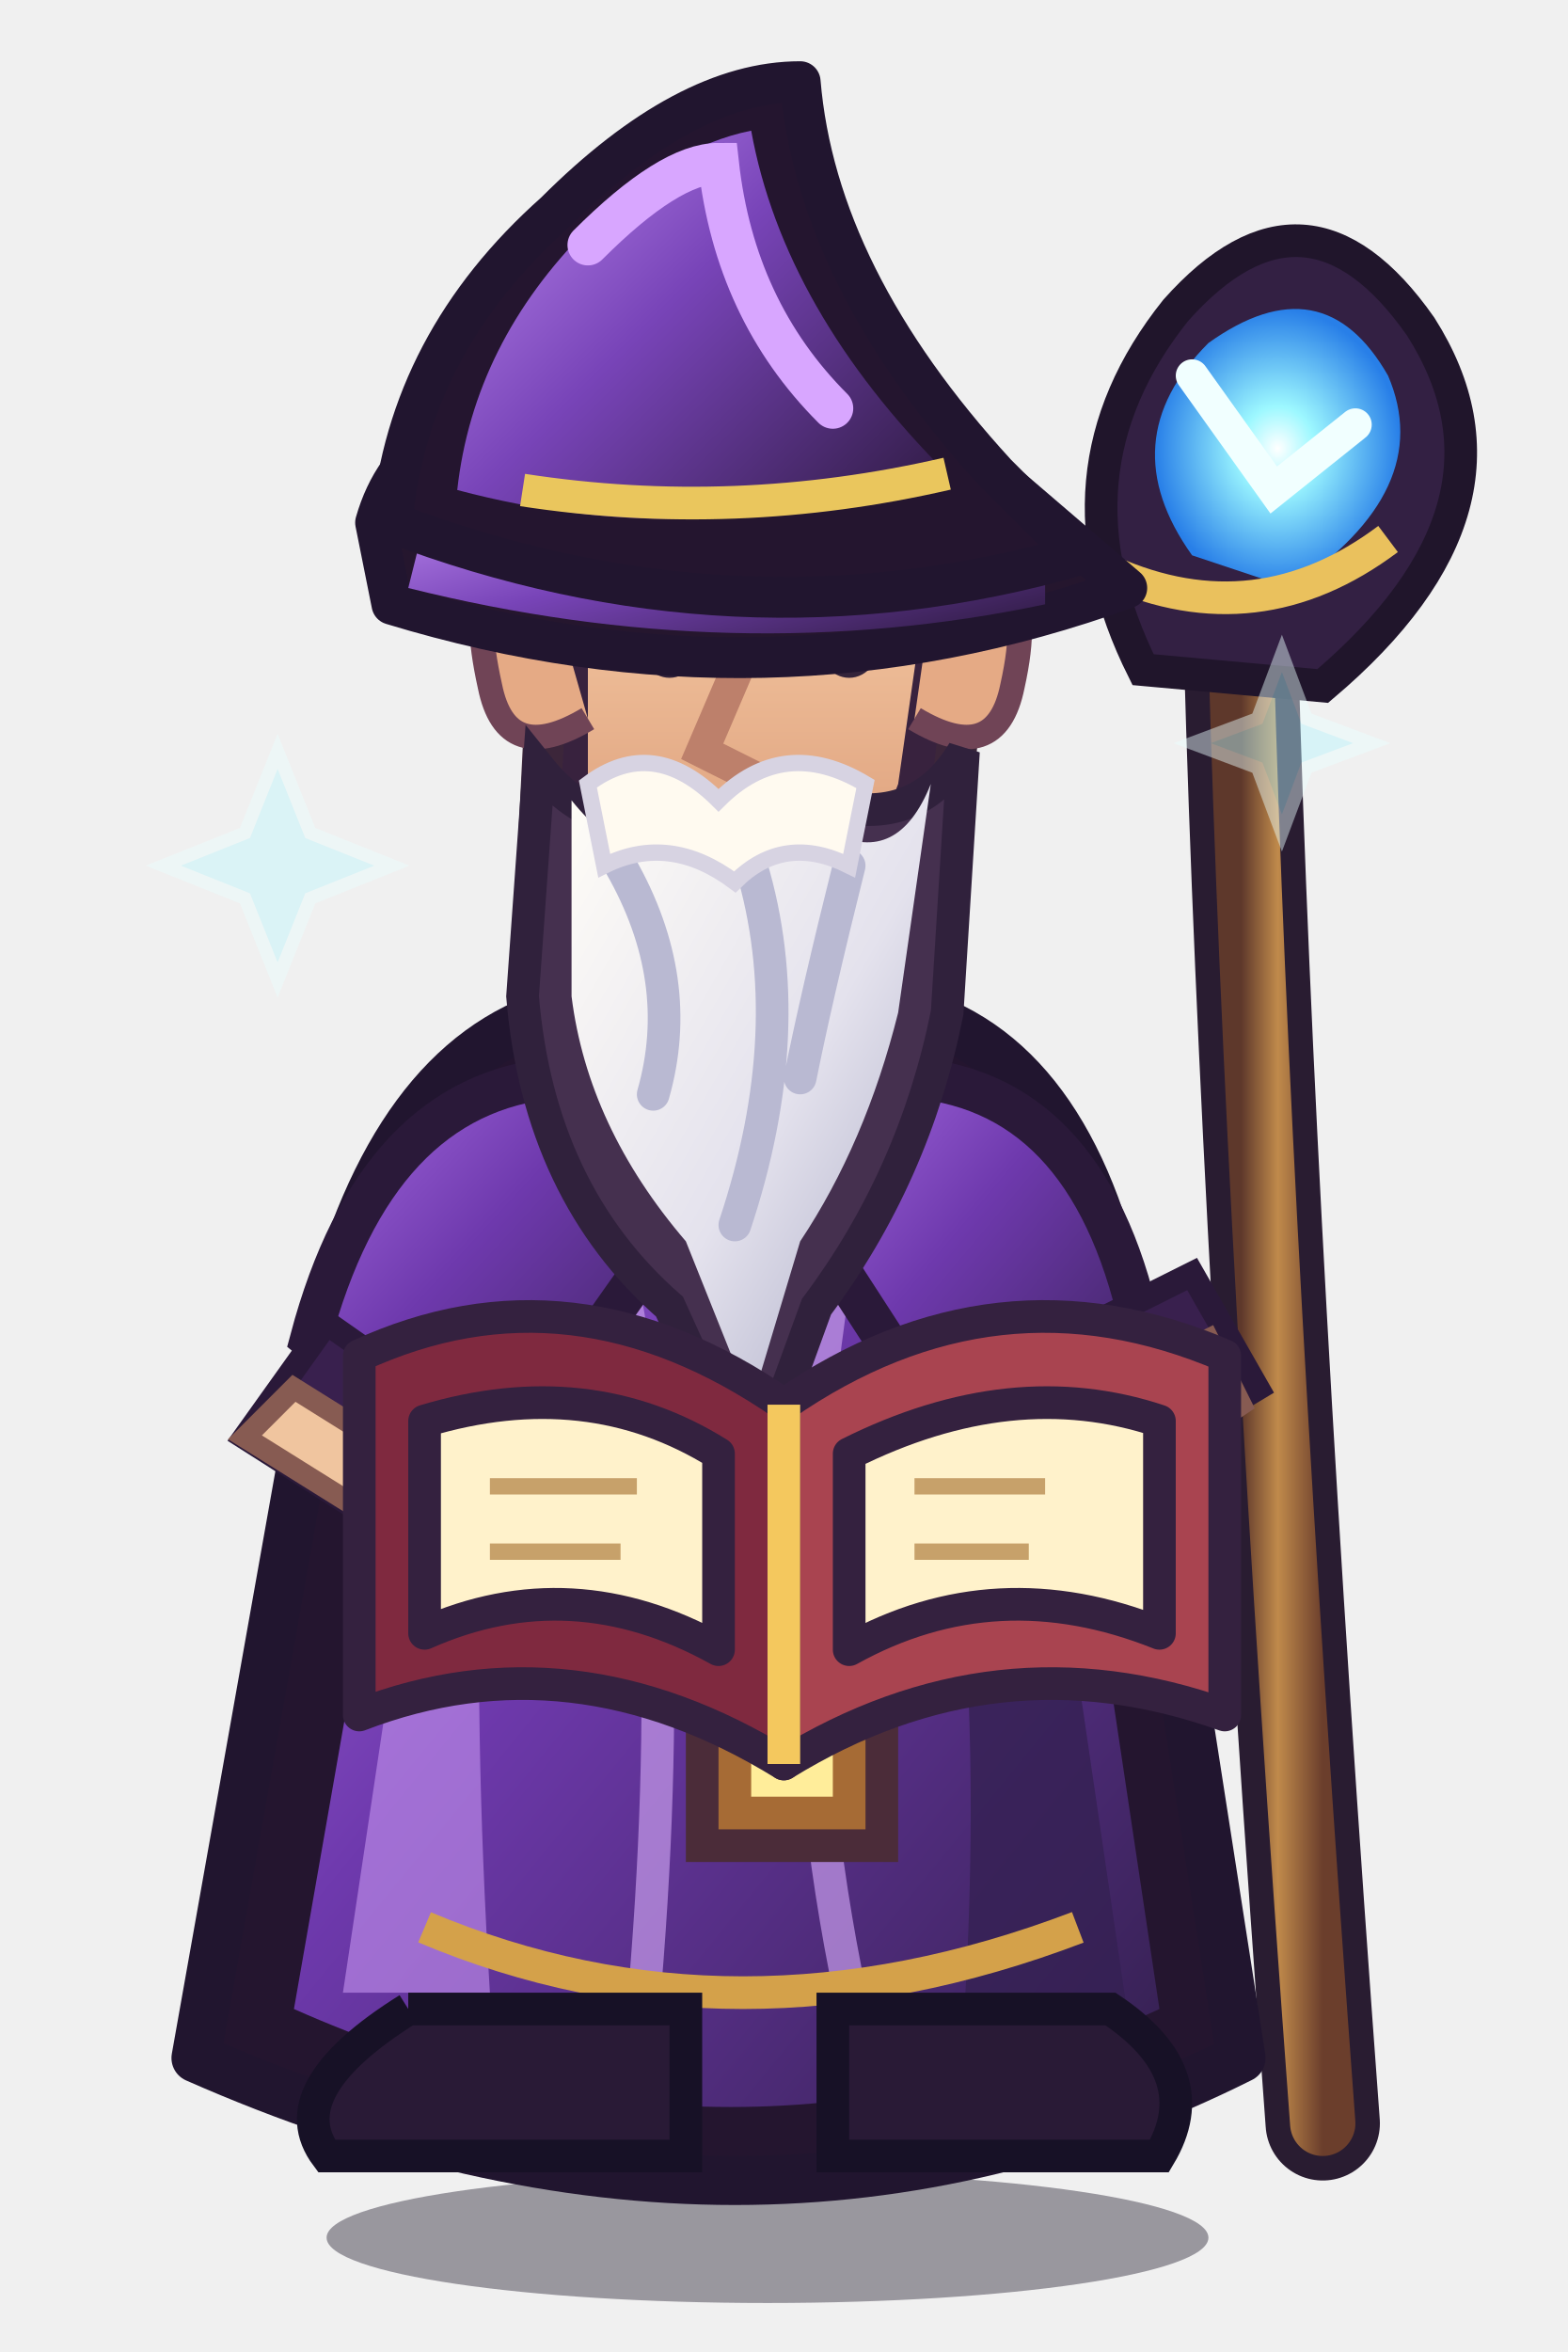
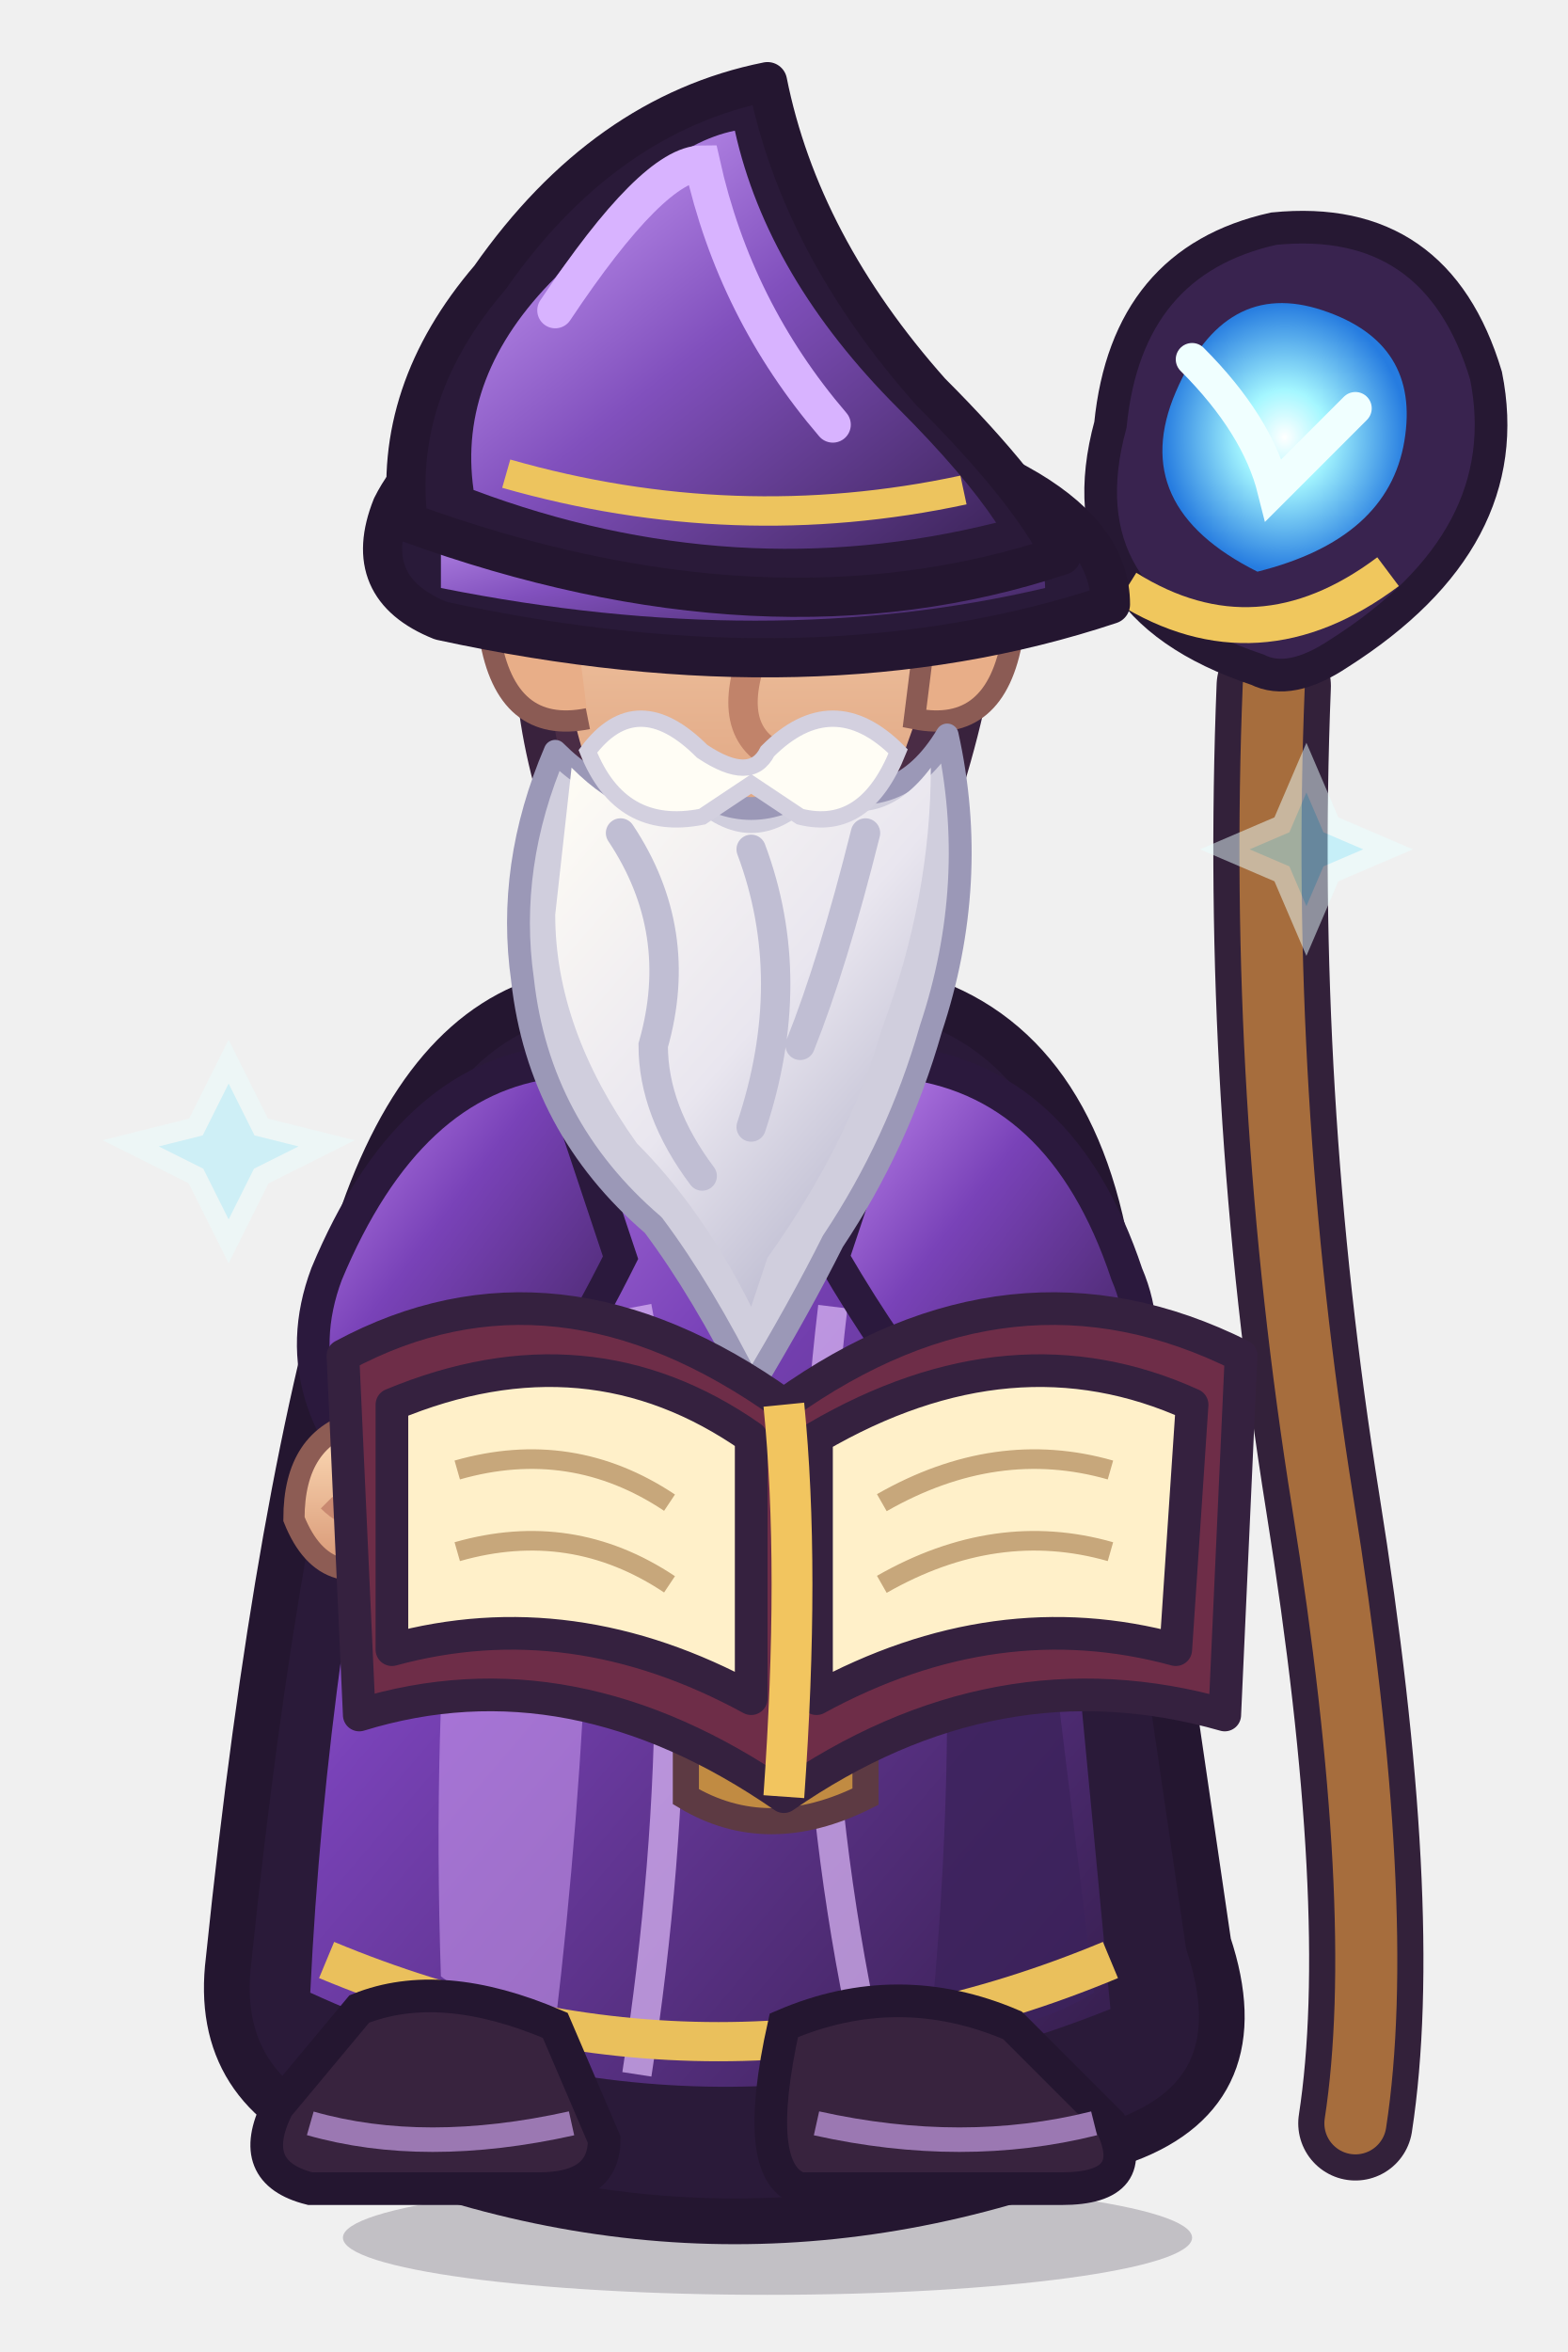
<svg xmlns="http://www.w3.org/2000/svg" width="96" height="144" viewBox="0 0 96 144" role="img" aria-label="Elder wizard studying frame 2">
  <defs>
-     <linearGradient id="robe" x1="0" y1="0" x2="1" y2="1">
-       <stop stop-color="#a66be2" />
-       <stop offset=".42" stop-color="#6e39ad" />
-       <stop offset="1" stop-color="#34204f" />
+     <linearGradient id="robe2study" x1="0" y1="0" x2=".9" y2="1">
+       <stop stop-color="#c58bf2" />
+       <stop offset=".4" stop-color="#7942b8" />
+       <stop offset="1" stop-color="#392052" />
    </linearGradient>
-     <linearGradient id="hat" x1="0" y1="0" x2="1" y2=".8">
-       <stop stop-color="#bd8af1" />
-       <stop offset=".48" stop-color="#7844b8" />
-       <stop offset="1" stop-color="#382051" />
+     <linearGradient id="hat2study" x1="0" y1="0" x2="1" y2="1">
+       <stop stop-color="#d3a7ff" />
+       <stop offset=".48" stop-color="#8150bd" />
+       <stop offset="1" stop-color="#3c2459" />
    </linearGradient>
-     <linearGradient id="beard" x1="0" y1="0" x2="1" y2="1">
-       <stop stop-color="#fffdf7" />
-       <stop offset=".55" stop-color="#e4e2ed" />
-       <stop offset="1" stop-color="#a5a6c2" />
+     <linearGradient id="beard2study" x1="0" y1="0" x2=".8" y2="1">
+       <stop stop-color="#fffdf5" />
+       <stop offset=".55" stop-color="#e9e6ef" />
+       <stop offset="1" stop-color="#b2b1c9" />
    </linearGradient>
-     <linearGradient id="skin" x1="0" y1="0" x2="0" y2="1">
-       <stop stop-color="#ffdbb4" />
-       <stop offset="1" stop-color="#d99875" />
+     <linearGradient id="skin2study" x1="0" y1="0" x2="0" y2="1">
+       <stop stop-color="#ffdfba" />
+       <stop offset="1" stop-color="#d79674" />
    </linearGradient>
-     <radialGradient id="gem">
+     <radialGradient id="gem2study">
      <stop stop-color="#fff" />
-       <stop offset=".3" stop-color="#9df8ff" />
-       <stop offset="1" stop-color="#287fe8" />
+       <stop offset=".35" stop-color="#a5f7ff" />
+       <stop offset="1" stop-color="#267ce0" />
    </radialGradient>
-     <linearGradient id="wood" x1="0" y1="0" x2="1" y2="0">
-       <stop stop-color="#5e382b" />
-       <stop offset=".45" stop-color="#c08a4b" />
-       <stop offset="1" stop-color="#6b3e2c" />
-     </linearGradient>
  </defs>
-   <ellipse cx="47" cy="137" rx="27" ry="4" fill="#171124" opacity=".4" />
-   <path d="M76 40Q77 76 81 130" fill="none" stroke="#291c31" stroke-width="7" stroke-linecap="round" />
-   <path d="M76 40Q77 76 81 130" fill="none" stroke="url(#wood)" stroke-width="4" stroke-linecap="round" />
-   <path d="M70 41Q64 29 72 19Q80 10 87 20Q94 31 81 42Z" fill="#332043" stroke="#20152b" stroke-width="2" />
-   <path d="M73 34Q68 27 74 21Q81 16 85 23Q88 30 79 36Z" fill="url(#gem)" />
-   <path d="M73 23l5 7 5-4" fill="none" stroke="#f1ffff" stroke-width="2" stroke-linecap="round" />
-   <path d="M68 35Q77 39 85 33" fill="none" stroke="#eac15d" stroke-width="2" />
-   <path d="M34 62Q24 65 20 81L12 126Q46 141 76 126L69 81Q66 65 56 62Z" fill="#24152f" stroke="#21152f" stroke-width="3" stroke-linejoin="round" />
-   <path d="M35 64Q27 69 25 83L18 123Q45 135 71 123L65 83Q62 69 55 64Z" fill="url(#robe)" />
-   <path d="M32 69Q28 89 30 122L21 122L27 82Z" fill="#bd8ce9" opacity=".65" />
-   <path d="M54 72Q61 93 59 124L69 123L63 82Z" fill="#342052" opacity=".8" />
-   <path d="M38 78Q42 98 39 127M51 79Q47 105 54 130" fill="none" stroke="#c49ae9" stroke-width="2" opacity=".7" />
-   <path d="M26 118Q45 126 66 118" fill="none" stroke="#d4a14a" stroke-width="2" />
-   <path d="M43 101h11v12H43z" fill="#a66b35" stroke="#4b2c39" stroke-width="2" />
-   <path d="M46 104h5v6h-5z" fill="#ffed9a" />
-   <path d="M34 66Q23 67 19 82L30 91L42 74Z" fill="url(#robe)" stroke="#2a1939" stroke-width="2.5" />
-   <path d="M56 66Q67 67 70 82L60 91L49 74Z" fill="url(#robe)" stroke="#2a1939" stroke-width="2.5" />
-   <path d="M20 81l10 7-4 7-11-7zM65 82l8-4 4 7-10 6z" fill="#39204e" stroke="#2a1939" stroke-width="1.5" />
-   <path d="M18 85l8 5-3 3-8-5zM68 85l6-3 2 4-6 4z" fill="#f0c59f" stroke="#875b52" stroke-width="1.3" />
-   <path d="M34 31Q33 22 45 21Q58 21 60 33L58 51Q54 61 46 62Q36 60 33 51Z" fill="#38223e" stroke="#3c263a" stroke-width="2.5" />
-   <path d="M36 32Q36 25 46 25Q56 25 57 34L55 48Q52 56 46 57Q38 55 36 48Z" fill="url(#skin)" />
-   <path d="M34 37Q28 33 30 42Q31 47 36 44M57 37Q64 33 62 42Q61 47 56 44" fill="#e5aa85" stroke="#704456" stroke-width="1.5" />
-   <path d="M37 35q4-3 8 0M48 35q4-3 7 0" fill="none" stroke="#756071" stroke-width="2.3" stroke-linecap="round" />
-   <ellipse cx="41" cy="39" rx="2" ry="2.5" fill="#33233a" />
-   <ellipse cx="52" cy="39" rx="2" ry="2.5" fill="#33233a" />
-   <circle cx="41.5" cy="38.5" r=".7" fill="#fff" />
-   <circle cx="52.5" cy="38.5" r=".7" fill="#fff" />
-   <path d="M46 39l-3 7 4 2" fill="none" stroke="#bd806b" stroke-width="2" stroke-linecap="round" />
-   <path d="M33 47Q37 52 42 49Q46 53 50 49Q56 51 59 46L58 62Q56 72 50 80L46 91L41 80Q33 73 32 61Z" fill="#45304f" stroke="#30213c" stroke-width="2" />
-   <path d="M35 49Q39 54 43 51Q47 54 51 51Q55 53 57 48L55 62Q53 70 49 76L46 86L42 76Q36 69 35 61Z" fill="url(#beard)" />
-   <path d="M38 53Q42 60 40 67M46 53Q49 63 45 75M52 53Q50 61 49 66" fill="none" stroke="#b9b9d2" stroke-width="2" stroke-linecap="round" />
-   <path d="M36 48Q40 45 44 49Q48 45 53 48L52 53Q48 51 45 54Q41 51 37 53Z" fill="#fffaf0" stroke="#d7d3e2" stroke-width="1" />
-   <path d="M23 32Q25 25 34 25L62 30L69 36Q47 44 24 37Z" fill="#25162e" stroke="#21152f" stroke-width="2.5" stroke-linejoin="round" />
-   <path d="M26 32Q42 28 64 34L64 37Q45 41 25 36Z" fill="url(#hat)" />
-   <path d="M29 33Q46 36 61 34" fill="none" stroke="#f2c65a" stroke-width="2" />
-   <path d="M24 32Q25 21 34 13Q42 5 49 5Q50 17 61 29L66 34Q45 40 24 32Z" fill="#24152f" stroke="#21152f" stroke-width="2.5" stroke-linejoin="round" />
-   <path d="M28 30Q29 21 36 14Q41 9 46 8Q48 19 58 29Q43 34 28 30Z" fill="url(#hat)" />
-   <path d="M36 15Q41 10 44 10Q45 19 51 25" fill="none" stroke="#d8a6ff" stroke-width="2.5" stroke-linecap="round" />
-   <path d="M32 30Q45 32 58 29" fill="none" stroke="#eac65d" stroke-width="2" />
-   <path d="M25 123h17v9H20q-3-4 5-9M51 123h17q6 4 3 9H51z" fill="#291a36" stroke="#171126" stroke-width="2" />
-   <g stroke="#34213f" stroke-width="2" stroke-linejoin="round">
-     <path d="M22 83Q35 77 48 86V108Q35 100 22 105Z" fill="#7f293f" />
-     <path d="M48 86Q61 77 75 83V105Q61 100 48 108Z" fill="#a94450" />
-     <path d="M26 87Q36 84 44 89V101Q35 96 26 100Z" fill="#fff2cb" />
-     <path d="M52 89Q62 84 71 87V100Q61 96 52 101Z" fill="#fff2cb" />
-     <path d="M48 86V108" stroke="#f4c85e" stroke-width="2" />
-     <path d="M30 91h9m-9 4h8m18-4h8m-8 4h7" stroke="#c7a16a" stroke-width="1" />
+   <ellipse cx="47" cy="137" rx="26" ry="3.5" fill="#21152d" opacity=".22" />
+   <path d="M78 42Q77 67 81 92T83 130" fill="none" stroke="#33213a" stroke-width="7" stroke-linecap="round" />
+   <path d="M78 42Q77 67 81 92T83 130" fill="none" stroke="#a66d3d" stroke-width="3.8" stroke-linecap="round" />
+   <path d="M77 41Q65 37 68 26Q69 16 78 14Q88 13 91 23Q93 33 82 40Q79 42 77 41Z" fill="#39234f" stroke="#261833" stroke-width="2" />
+   <path d="M77 35Q69 31 72 24Q75 17 81 19Q87 21 86 27Q85 33 77 35Z" fill="url(#gem2study)" />
+   <path d="M73 22q4 4 5 8l5-5" fill="none" stroke="#f0ffff" stroke-width="2" stroke-linecap="round" />
+   <path d="M69 36q8 5 16-1" fill="none" stroke="#f0c75d" stroke-width="2.2" />
+   <path d="M34 61Q26 63 22 75Q17 91 14 120Q13 128 21 131Q45 141 69 131Q77 128 74 119L68 78Q66 64 56 61Z" fill="#2a1a39" stroke="#241630" stroke-width="2.8" stroke-linejoin="round" />
+   <path d="M35 64Q28 67 25 79Q20 101 19 122Q43 133 68 123L64 81Q62 68 55 64Z" fill="url(#robe2study)" />
+   <path d="M32 69Q26 91 27 121Q31 124 34 124Q37 99 36 72Z" fill="#c99af0" opacity=".58" />
+   <path d="M54 70Q60 93 57 124Q62 125 67 122L62 81Q60 73 54 70Z" fill="#3c225c" opacity=".82" />
+   <path d="M39 80Q43 101 39 127M51 80Q48 105 54 129" fill="none" stroke="#d6b1f1" stroke-width="1.8" opacity=".75" />
+   <path d="M20 120Q44 130 68 120" fill="none" stroke="#eac05c" stroke-width="2.4" />
+   <path d="M34 65Q25 66 20 78Q17 86 25 93Q31 91 38 77Z" fill="url(#robe2study)" stroke="#2b193d" stroke-width="2" />
+   <path d="M55 65Q65 66 69 78Q72 85 64 92Q58 89 51 77Z" fill="url(#robe2study)" stroke="#2b193d" stroke-width="2" />
+   <path d="M22 87Q18 88 18 93Q20 98 25 95L29 90Z" fill="url(#skin2study)" stroke="#8d5c54" stroke-width="1.3" />
+   <path d="M65 86Q70 84 72 89Q73 94 68 96L63 91Z" fill="url(#skin2study)" stroke="#8d5c54" stroke-width="1.3" />
+   <path d="M20 92q2 2 4 0m43-1q2 2 4 0" fill="none" stroke="#c98971" stroke-width="1" />
+   <path d="M34 31Q33 22 43 20Q54 19 59 28Q62 35 58 48Q56 57 48 61Q39 59 34 49Q31 39 34 31Z" fill="#4a2c45" stroke="#39223d" stroke-width="2" />
+   <path d="M36 31Q36 24 45 23Q54 23 57 31Q59 37 55 47Q53 54 47 57Q40 55 36 47Q33 38 36 31Z" fill="url(#skin2study)" />
+   <path d="M35 36Q29 32 30 39Q31 45 36 44M57 36Q64 32 62 39Q61 45 56 44Z" fill="#e8ae88" stroke="#8b5b54" stroke-width="1.3" />
+   <path d="M37 34Q41 31 45 34M48 34Q52 31 56 34" fill="none" stroke="#887061" stroke-width="2.2" stroke-linecap="round" />
+   <ellipse cx="41" cy="38" rx="2.1" ry="2.5" fill="#30213a" />
+   <ellipse cx="52" cy="38" rx="2.1" ry="2.5" fill="#30213a" />
+   <circle cx="41.7" cy="37.4" r=".8" fill="#fff" />
+   <circle cx="52.7" cy="37.4" r=".8" fill="#fff" />
+   <path d="M47 38Q44 44 47 46L49 46" fill="none" stroke="#c1836a" stroke-width="1.8" stroke-linecap="round" />
+   <path d="M34 46Q38 50 42 48Q46 51 50 48Q55 50 58 45Q60 54 57 63Q55 70 51 76Q49 80 46 85Q43 79 40 75Q33 69 32 60Q31 53 34 46Z" fill="#d0cedd" stroke="#9b98b7" stroke-width="1.4" stroke-linejoin="round" />
+   <path d="M35 47Q39 51 42 49Q46 53 50 49Q54 51 57 47Q57 55 54 63Q52 70 47 77L46 80Q43 74 39 70Q34 63 34 56Z" fill="url(#beard2study)" />
+   <path d="M38 51Q42 57 40 64Q40 68 43 72M46 52Q49 60 46 69M53 51Q51 59 49 64" fill="none" stroke="#c0bed3" stroke-width="1.8" stroke-linecap="round" />
+   <path d="M36 46Q39 42 43 46Q46 48 47 46Q51 42 55 46Q53 51 49 50L46 48L43 50Q38 51 36 46Z" fill="#fffdf5" stroke="#d3d0df" stroke-width="1" />
+   <path d="M24 31Q27 25 37 25Q51 23 63 30Q68 33 68 37Q50 43 27 38Q22 36 24 31Z" fill="#291a39" stroke="#241630" stroke-width="2.4" stroke-linejoin="round" />
+   <path d="M27 31Q42 27 62 32Q64 34 64 36Q47 40 27 36Z" fill="url(#hat2study)" />
+   <path d="M29 32Q45 36 62 33" fill="none" stroke="#f3c65b" stroke-width="2" />
+   <path d="M25 32Q24 24 30 17Q37 7 47 5Q49 15 57 24Q63 30 65 34Q47 40 25 32Z" fill="#2a1a39" stroke="#241630" stroke-width="2.4" stroke-linejoin="round" />
+   <path d="M29 30Q28 23 34 17Q40 9 45 8Q47 17 55 25Q59 29 61 32Q45 36 29 30Z" fill="url(#hat2study)" />
+   <path d="M34 19Q40 10 43 10Q45 19 51 26" fill="none" stroke="#d8b3ff" stroke-width="2.2" stroke-linecap="round" />
+   <path d="M31 29Q45 33 59 30" fill="none" stroke="#edc45e" stroke-width="1.8" />
+   <path d="M22 123Q27 121 34 124L37 131Q37 134 33 134L19 134Q15 133 17 129Z" fill="#38233e" stroke="#241630" stroke-width="2" />
+   <path d="M48 124Q55 121 62 124L68 130Q70 134 65 134L49 134Q46 133 48 124Z" fill="#38233e" stroke="#241630" stroke-width="2" />
+   <path d="M19 130Q26 132 35 130M50 130Q59 132 67 130" fill="none" stroke="#9b78b2" stroke-width="1.5" />
+   <path d="M42 101Q47 99 53 101L53 110Q47 113 42 110Z" fill="#c18b42" stroke="#5d3a43" stroke-width="1.6" />
+   <path d="M45 103Q47 102 50 103L50 108Q47 109 45 108Z" fill="#fff0a0" />
+   <g stroke="#35213f" stroke-width="2" stroke-linejoin="round">
+     <path d="M21 83Q34 76 48 86Q62 76 76 83L75 105Q61 101 48 110Q35 101 22 105Z" fill="#6e2d48" />
+     <path d="M24 86Q36 81 46 88L46 104Q35 98 24 101Z" fill="#fff0c9" />
+     <path d="M50 88Q62 81 73 86L72 101Q61 98 50 104Z" fill="#fff0c9" />
+     <path d="M48 86Q49 96 48 110" fill="none" stroke="#f2c55f" stroke-width="2.5" />
+     <path d="M28 90q7-2 13 2m-13 3q7-2 13 2m13-5q7-4 14-2m-14 7q7-4 14-2" fill="none" stroke="#c7a77b" stroke-width="1.2" />
  </g>
-   <g fill="#b8f7ff" stroke="#e9ffff" stroke-width=".8">
-     <path d="M15 55l2 5 2-5 5-2-5-2-2-5-2 5-5 2z" opacity="0.4" />
-     <path d="M77 47l1.5 4 1.5-4 4-1.5-4-1.5-1.5-4-1.5 4-4 1.5z" opacity="0.45" />
+   <g fill="#9beeff" stroke="#e9ffff" stroke-width="1.2">
+     <path d="M14 65l2 4 4 1-4 2-2 4-2-4-4-2 4-1z" opacity="0.4" />
+     <path d="M80 47l1.5 3.5 3.5 1.5-3.5 1.5L80 57l-1.5-3.5-3.5-1.5 3.5-1.5z" opacity="0.5" />
  </g>
</svg>
